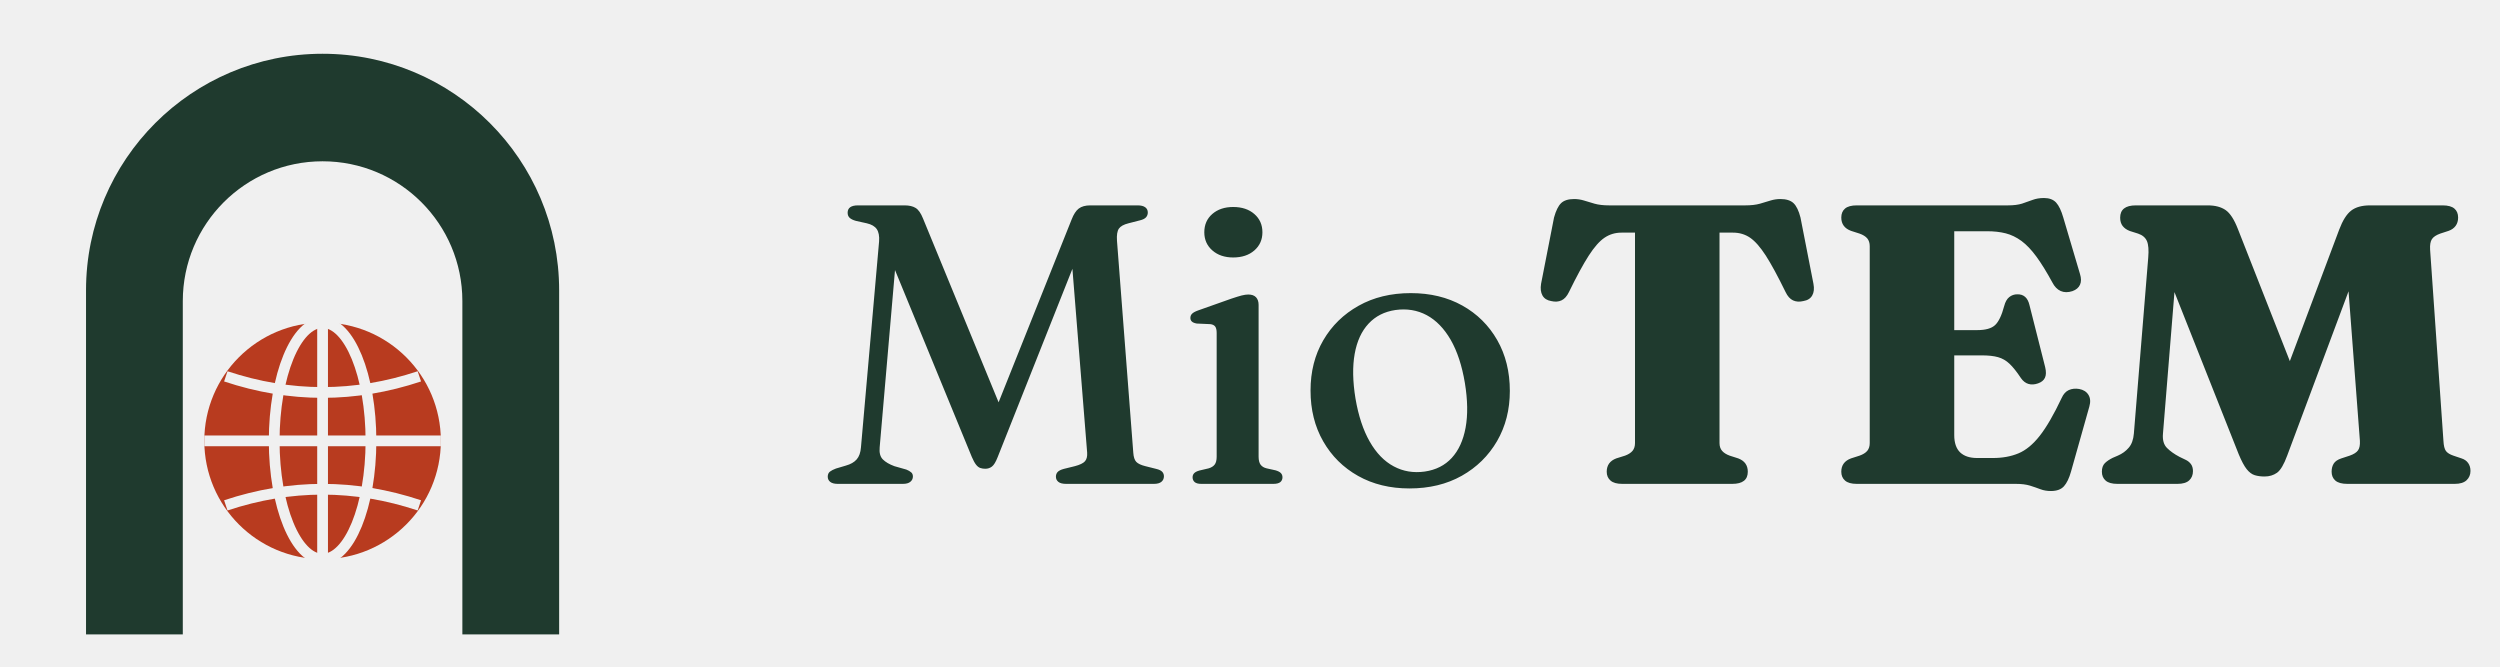
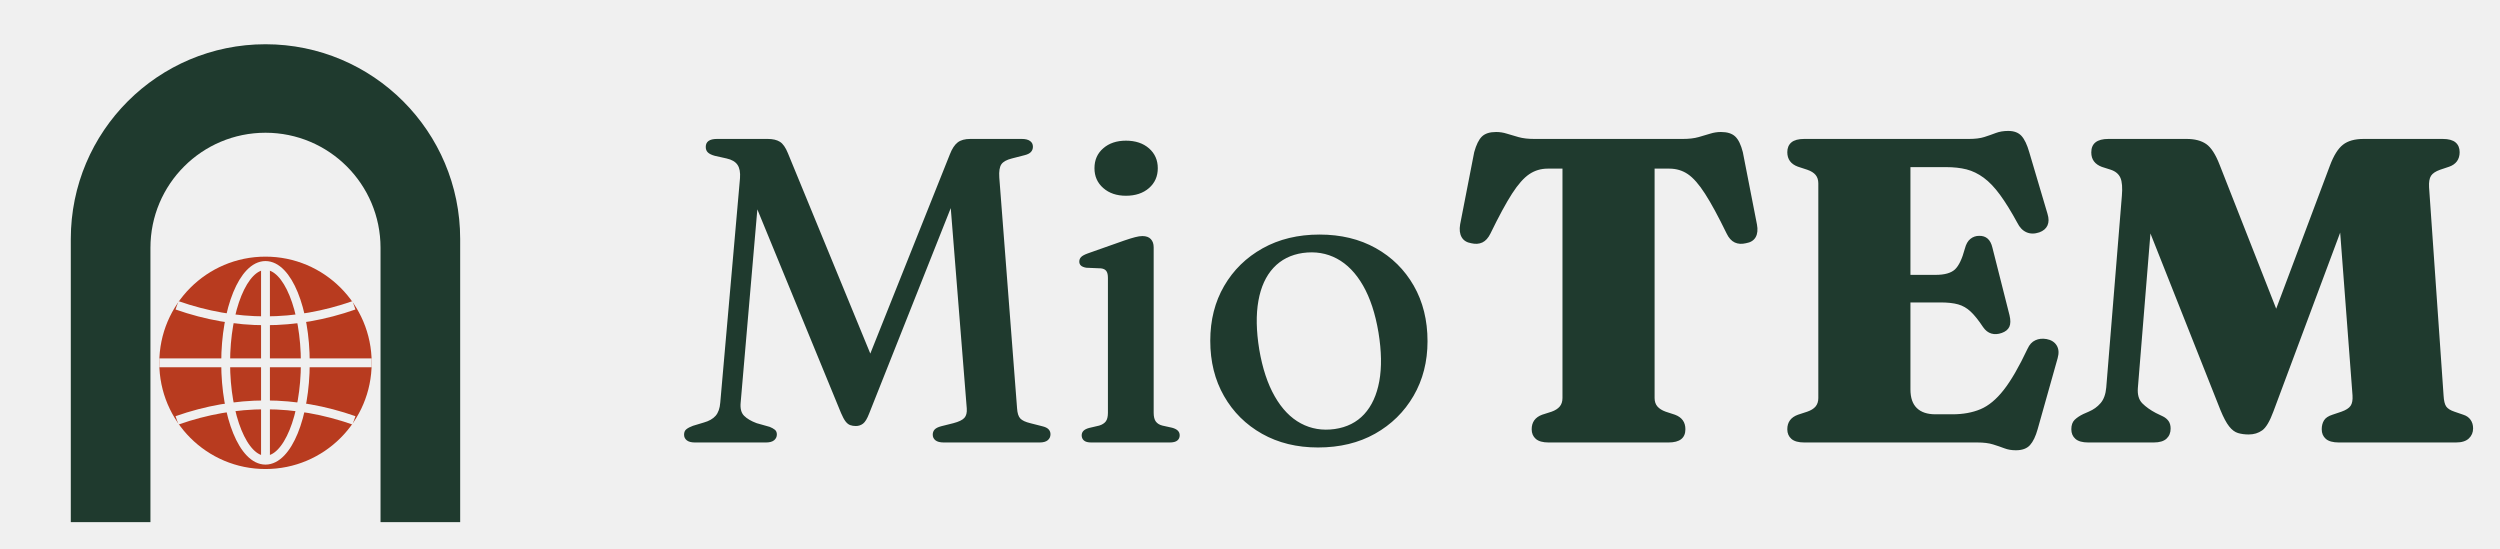
- <svg xmlns="http://www.w3.org/2000/svg" viewBox="0 0 465 124" width="465" height="124" role="img" aria-label="MioTEM">
+ <svg xmlns="http://www.w3.org/2000/svg" viewBox="0 0 565 124" width="565" height="124" role="img" aria-label="MioTEM">
  <mask id="m1" maskUnits="userSpaceOnUse" x="0" y="0" width="120" height="124">
    <rect width="120" height="124" fill="#fff" />
    <g fill="none" stroke="#000" stroke-width="2">
      <ellipse cx="60" cy="82" rx="9" ry="22" />
      <line x1="60" y1="60" x2="60" y2="104" />
-       <line x1="38" y1="82" x2="82" y2="82" />
-       <path d="M42 70Q60 76 78 70M42 94Q60 88 78 94" />
+       <line x1="36" y1="82" x2="84" y2="82" />
+       <path d="M40 69Q60 76 80 69M40 95Q60 88 80 95" />
    </g>
  </mask>
  <path fill-rule="evenodd" fill="#1F3A2E" d="M16 118V54A44 44 0 0 1 104 54V118ZM34 118V56A26 26 0 0 1 86 56V118Z" />
-   <circle cx="60" cy="82" r="22" fill="#B83B1F" mask="url(#m1)" />
-   <path fill="#1F3A2E" d="M185.74 74.83 199.32 40.83Q199.88 39.38 200.65 38.79Q201.43 38.2 202.8 38.2H211.61Q212.53 38.2 213.01 38.55Q213.49 38.9 213.49 39.53Q213.49 40.05 213.16 40.42Q212.83 40.79 212.05 40.98L209.91 41.53Q208.57 41.86 208.11 42.53Q207.65 43.2 207.76 44.79L210.79 84.19Q210.87 85.41 211.35 85.91Q211.83 86.41 213.05 86.71L215.08 87.22Q215.86 87.41 216.18 87.76Q216.49 88.11 216.49 88.59Q216.49 89.22 216.03 89.61Q215.57 90 214.64 90H198.29Q197.32 90 196.86 89.63Q196.4 89.26 196.4 88.67Q196.4 88.15 196.71 87.8Q197.03 87.45 197.84 87.22L199.91 86.71Q201.32 86.34 201.8 85.8Q202.28 85.26 202.21 84.19L199.47 50L185.56 85.04Q185.04 86.37 184.5 86.78Q183.97 87.19 183.26 87.19Q182.75 87.19 182.32 87.04Q181.9 86.89 181.53 86.41Q181.16 85.93 180.75 84.97L166.47 50.23L163.62 83.19Q163.47 84.71 164.21 85.45Q164.95 86.19 166.36 86.71L168.58 87.34Q169.13 87.56 169.46 87.84Q169.8 88.11 169.8 88.63Q169.8 89.22 169.33 89.61Q168.87 90 167.95 90H155.81Q154.89 90 154.42 89.63Q153.96 89.26 153.96 88.67Q153.96 88.04 154.37 87.72Q154.78 87.41 155.48 87.15L157.33 86.6Q158.66 86.23 159.34 85.45Q160.03 84.67 160.14 83.19L163.51 44.9Q163.62 43.42 163.08 42.62Q162.54 41.83 161.21 41.53L159.22 41.09Q158.4 40.86 158.03 40.51Q157.66 40.16 157.66 39.57Q157.66 38.2 159.59 38.2H168.24Q169.54 38.2 170.31 38.68Q171.09 39.16 171.68 40.64Z M234.1 56.7V84.93Q234.1 85.93 234.47 86.43Q234.84 86.93 235.58 87.11L237.25 87.48Q237.91 87.67 238.23 87.98Q238.54 88.3 238.54 88.78Q238.54 89.33 238.14 89.67Q237.73 90 236.84 90H223.45Q222.6 90 222.21 89.67Q221.82 89.33 221.82 88.78Q221.82 88.33 222.11 88.02Q222.41 87.71 223.08 87.52L224.82 87.11Q225.56 86.89 225.93 86.41Q226.3 85.93 226.3 84.93V61.92Q226.3 61.1 226.02 60.73Q225.74 60.36 225.11 60.29L222.6 60.18Q221.97 60.07 221.69 59.81Q221.41 59.55 221.41 59.14Q221.41 58.66 221.73 58.35Q222.04 58.03 222.85 57.74L229.03 55.55Q230.22 55.15 230.94 54.96Q231.66 54.78 232.18 54.78Q233.14 54.78 233.62 55.29Q234.1 55.81 234.1 56.7ZM229.37 47.89Q227 47.89 225.5 46.58Q224 45.27 224 43.2Q224 41.09 225.5 39.79Q227 38.5 229.37 38.5Q231.81 38.5 233.31 39.81Q234.81 41.12 234.81 43.2Q234.81 45.27 233.31 46.58Q231.81 47.89 229.37 47.89Z M262.41 54.52Q267.85 54.52 271.99 56.83Q276.13 59.14 278.48 63.25Q280.83 67.36 280.83 72.72Q280.83 77.94 278.45 82.05Q276.06 86.15 271.88 88.5Q267.7 90.85 262.15 90.85Q256.75 90.85 252.6 88.52Q248.46 86.19 246.11 82.08Q243.76 77.97 243.76 72.65Q243.76 67.36 246.13 63.29Q248.5 59.22 252.7 56.87Q256.89 54.52 262.41 54.52ZM265 87.71Q268.11 87.26 270.03 85.17Q271.95 83.08 272.6 79.55Q273.25 76.01 272.47 71.24Q271.66 66.39 269.83 63.21Q267.99 60.03 265.37 58.62Q262.74 57.22 259.56 57.66Q256.49 58.11 254.55 60.2Q252.6 62.29 251.97 65.82Q251.34 69.35 252.12 74.13Q252.94 78.94 254.77 82.14Q256.6 85.34 259.23 86.74Q261.85 88.15 265 87.71Z M299.3 38.2H324.64Q326.23 38.2 327.34 37.89Q328.45 37.57 329.34 37.29Q330.23 37.02 331.15 37.02Q332.78 37.02 333.6 37.79Q334.41 38.57 334.89 40.46L337.3 52.78Q337.56 54.11 337.07 54.96Q336.59 55.81 335.41 56Q334.34 56.26 333.5 55.87Q332.67 55.48 332.12 54.33Q329.97 49.93 328.44 47.54Q326.9 45.16 325.51 44.21Q324.12 43.27 322.35 43.27H319.83V82.42Q319.83 83.3 320.31 83.86Q320.79 84.41 321.72 84.75L323.31 85.26Q325.09 85.93 325.09 87.74Q325.09 90 322.2 90H301.74Q300.26 90 299.56 89.39Q298.85 88.78 298.85 87.74Q298.85 85.93 300.63 85.26L302.26 84.75Q303.18 84.41 303.65 83.86Q304.11 83.3 304.11 82.42V43.27H301.59Q299.85 43.27 298.45 44.21Q297.04 45.16 295.51 47.54Q293.97 49.93 291.82 54.33Q291.27 55.48 290.44 55.87Q289.6 56.26 288.53 56Q287.38 55.81 286.9 54.96Q286.42 54.11 286.64 52.78L289.05 40.46Q289.57 38.57 290.36 37.79Q291.16 37.02 292.79 37.02Q293.71 37.02 294.6 37.29Q295.49 37.57 296.6 37.89Q297.71 38.2 299.3 38.2Z M342.48 40.46Q342.48 39.38 343.18 38.79Q343.88 38.2 345.36 38.2H373.48Q375.07 38.2 376.11 37.87Q377.15 37.53 378.07 37.18Q379 36.83 380.18 36.83Q381.66 36.83 382.44 37.68Q383.21 38.53 383.77 40.46L386.88 50.97Q387.25 52.15 386.88 52.96Q386.51 53.78 385.47 54.15Q384.25 54.55 383.29 54.13Q382.33 53.7 381.73 52.52Q380.14 49.6 378.77 47.73Q377.4 45.86 376 44.82Q374.59 43.79 373.06 43.4Q371.52 43.01 369.6 43.01H363.49V61.4H367.78Q370.08 61.4 371.08 60.47Q372.08 59.55 372.78 56.92Q373.08 55.77 373.72 55.26Q374.37 54.74 375.22 54.74Q377 54.7 377.48 56.74L380.4 68.28Q380.7 69.54 380.36 70.26Q380.03 70.98 379.07 71.31Q378.11 71.65 377.29 71.41Q376.48 71.17 375.89 70.32Q374.74 68.58 373.78 67.67Q372.82 66.76 371.63 66.43Q370.45 66.1 368.6 66.1H363.49V80.94Q363.49 83.08 364.58 84.14Q365.68 85.19 367.75 85.19H370.67Q373.37 85.19 375.44 84.32Q377.52 83.45 379.4 81.05Q381.29 78.64 383.47 74.02Q383.95 72.94 384.8 72.55Q385.66 72.17 386.73 72.35Q387.91 72.57 388.45 73.44Q388.99 74.31 388.62 75.61L385.21 87.71Q384.69 89.56 383.9 90.44Q383.1 91.33 381.47 91.33Q380.4 91.33 379.53 91Q378.66 90.67 377.59 90.33Q376.52 90 374.93 90H345.36Q343.88 90 343.18 89.39Q342.48 88.78 342.48 87.74Q342.48 85.93 344.29 85.26L345.88 84.75Q346.84 84.41 347.31 83.86Q347.77 83.3 347.77 82.42V45.79Q347.77 44.9 347.31 44.34Q346.84 43.79 345.88 43.45L344.29 42.94Q342.48 42.27 342.48 40.46Z M425.91 67.17 435.09 42.71Q436.05 40.16 437.31 39.18Q438.57 38.2 440.82 38.2H454.33Q455.81 38.2 456.51 38.79Q457.21 39.38 457.21 40.46Q457.21 41.38 456.75 42.01Q456.29 42.64 455.44 42.94L453.88 43.45Q452.74 43.86 452.33 44.49Q451.92 45.12 452 46.45L454.48 82.01Q454.55 83.34 454.94 83.88Q455.33 84.41 456.33 84.75L457.84 85.26Q458.66 85.52 459.08 86.13Q459.51 86.74 459.51 87.59Q459.51 88.63 458.79 89.32Q458.06 90 456.58 90H436.6Q435.09 90 434.38 89.39Q433.68 88.78 433.68 87.74Q433.68 86.86 434.07 86.23Q434.46 85.6 435.49 85.26L437.05 84.75Q438.2 84.34 438.6 83.75Q439.01 83.16 438.94 81.97L436.83 54.18L425.43 84.71Q424.51 87.22 423.53 87.93Q422.54 88.63 421.21 88.63Q420.21 88.63 419.4 88.39Q418.59 88.15 417.88 87.26Q417.18 86.37 416.4 84.49L404.45 54.33L402.31 80.68Q402.16 82.42 403.06 83.32Q403.97 84.23 405.38 84.97L406.6 85.56Q407.19 85.86 407.54 86.36Q407.89 86.86 407.89 87.63Q407.89 88.7 407.19 89.35Q406.49 90 405.01 90H393.83Q392.35 90 391.65 89.39Q390.95 88.78 390.95 87.74Q390.95 86.71 391.5 86.15Q392.06 85.6 392.98 85.15L393.91 84.75Q395.13 84.23 395.94 83.28Q396.76 82.34 396.9 80.64L399.57 47.93Q399.75 45.82 399.33 44.84Q398.9 43.86 397.68 43.45L396.16 42.97Q395.28 42.64 394.81 42.03Q394.35 41.42 394.35 40.49Q394.35 38.2 397.27 38.2H410.63Q412.7 38.2 413.96 39.07Q415.22 39.94 416.25 42.6Z" />
+   <circle cx="60" cy="82" r="24" fill="#B83B1F" mask="url(#m1)" />
+   <path fill="#1F3A2E" d="M196.69 79.91 214.67 34.88Q215.41 32.97 216.44 32.18Q217.46 31.4 219.28 31.4H230.94Q232.16 31.4 232.8 31.87Q233.44 32.33 233.44 33.16Q233.44 33.85 233 34.34Q232.56 34.83 231.53 35.08L228.69 35.81Q226.92 36.25 226.31 37.13Q225.7 38.02 225.84 40.12L229.86 92.31Q229.96 93.92 230.6 94.59Q231.23 95.25 232.85 95.64L235.55 96.33Q236.57 96.57 236.99 97.04Q237.41 97.5 237.41 98.14Q237.41 98.97 236.79 99.49Q236.18 100 234.96 100H213.3Q212.03 100 211.41 99.51Q210.8 99.02 210.8 98.24Q210.8 97.55 211.22 97.08Q211.63 96.62 212.71 96.33L215.46 95.64Q217.32 95.15 217.95 94.44Q218.59 93.73 218.49 92.31L214.87 47.03L196.44 93.43Q195.76 95.2 195.05 95.74Q194.34 96.28 193.41 96.28Q192.72 96.28 192.16 96.08Q191.59 95.88 191.1 95.25Q190.61 94.61 190.07 93.34L171.16 47.32L167.39 90.98Q167.19 92.99 168.17 93.97Q169.15 94.95 171.01 95.64L173.95 96.47Q174.69 96.77 175.13 97.13Q175.57 97.5 175.57 98.19Q175.57 98.97 174.96 99.49Q174.34 100 173.12 100H157.05Q155.82 100 155.21 99.51Q154.6 99.02 154.6 98.24Q154.6 97.4 155.14 96.99Q155.68 96.57 156.61 96.23L159.06 95.49Q160.82 95 161.73 93.97Q162.63 92.94 162.78 90.98L167.24 40.27Q167.39 38.31 166.68 37.26Q165.97 36.2 164.2 35.81L161.56 35.22Q160.48 34.93 159.99 34.46Q159.5 34 159.5 33.21Q159.5 31.4 162.04 31.4H173.51Q175.23 31.4 176.25 32.04Q177.28 32.67 178.07 34.63Z M260.73 55.9V93.29Q260.73 94.61 261.22 95.27Q261.71 95.93 262.69 96.18L264.9 96.67Q265.78 96.91 266.19 97.33Q266.61 97.75 266.61 98.38Q266.61 99.12 266.07 99.56Q265.53 100 264.36 100H246.62Q245.49 100 244.98 99.56Q244.46 99.12 244.46 98.38Q244.46 97.8 244.85 97.38Q245.25 96.96 246.13 96.72L248.43 96.18Q249.41 95.88 249.9 95.25Q250.39 94.61 250.39 93.29V62.81Q250.39 61.73 250.02 61.24Q249.66 60.75 248.82 60.65L245.49 60.51Q244.66 60.36 244.29 60.02Q243.92 59.67 243.92 59.13Q243.92 58.5 244.34 58.08Q244.76 57.66 245.84 57.27L254.02 54.38Q255.59 53.84 256.54 53.6Q257.5 53.35 258.18 53.35Q259.46 53.35 260.09 54.04Q260.73 54.72 260.73 55.9ZM254.46 44.24Q251.32 44.24 249.34 42.5Q247.35 40.76 247.35 38.02Q247.35 35.22 249.34 33.51Q251.32 31.79 254.46 31.79Q257.69 31.79 259.68 33.53Q261.66 35.27 261.66 38.02Q261.66 40.76 259.68 42.5Q257.69 44.24 254.46 44.24Z M298.22 53.01Q305.42 53.01 310.91 56.07Q316.39 59.13 319.51 64.57Q322.62 70.01 322.62 77.12Q322.62 84.03 319.46 89.47Q316.3 94.9 310.76 98.02Q305.22 101.13 297.87 101.13Q290.72 101.13 285.23 98.04Q279.74 94.95 276.63 89.51Q273.52 84.08 273.52 77.02Q273.52 70.01 276.66 64.62Q279.79 59.23 285.35 56.12Q290.92 53.01 298.22 53.01ZM301.65 96.96Q305.76 96.37 308.31 93.61Q310.86 90.84 311.72 86.16Q312.57 81.48 311.54 75.16Q310.47 68.74 308.04 64.52Q305.62 60.31 302.14 58.45Q298.66 56.59 294.44 57.17Q290.38 57.76 287.8 60.53Q285.23 63.3 284.4 67.98Q283.56 72.66 284.59 78.98Q285.67 85.35 288.1 89.59Q290.52 93.83 294 95.69Q297.48 97.55 301.65 96.96Z M346.75 31.4H380.31Q382.42 31.4 383.89 30.98Q385.36 30.57 386.53 30.2Q387.71 29.83 388.94 29.83Q391.09 29.83 392.17 30.86Q393.25 31.89 393.88 34.39L397.07 50.71Q397.41 52.47 396.78 53.6Q396.14 54.72 394.57 54.97Q393.15 55.31 392.05 54.8Q390.94 54.28 390.21 52.76Q387.37 46.93 385.33 43.77Q383.3 40.61 381.46 39.36Q379.62 38.11 377.27 38.11H373.94V89.95Q373.94 91.13 374.58 91.87Q375.22 92.6 376.44 93.04L378.55 93.73Q380.9 94.61 380.9 97.01Q380.9 100 377.08 100H349.98Q348.02 100 347.09 99.19Q346.16 98.38 346.16 97.01Q346.16 94.61 348.51 93.73L350.67 93.04Q351.89 92.6 352.5 91.87Q353.12 91.13 353.12 89.95V38.11H349.78Q347.48 38.11 345.62 39.36Q343.76 40.61 341.72 43.77Q339.69 46.93 336.85 52.76Q336.11 54.28 335.01 54.8Q333.91 55.31 332.49 54.97Q330.97 54.72 330.33 53.6Q329.69 52.47 329.99 50.71L333.17 34.39Q333.86 31.89 334.91 30.86Q335.97 29.83 338.12 29.83Q339.35 29.83 340.52 30.2Q341.7 30.57 343.17 30.98Q344.64 31.4 346.75 31.4Z M403.93 34.39Q403.93 32.97 404.86 32.18Q405.79 31.4 407.75 31.4H444.99Q447.1 31.4 448.47 30.96Q449.84 30.52 451.07 30.05Q452.29 29.59 453.86 29.59Q455.82 29.59 456.85 30.71Q457.88 31.84 458.61 34.39L462.73 48.3Q463.22 49.87 462.73 50.95Q462.24 52.03 460.87 52.52Q459.25 53.06 457.98 52.49Q456.7 51.93 455.92 50.36Q453.81 46.49 452 44.02Q450.19 41.54 448.32 40.17Q446.46 38.8 444.43 38.28Q442.39 37.77 439.85 37.77H431.76V62.12H437.45Q440.48 62.12 441.81 60.9Q443.13 59.67 444.06 56.19Q444.45 54.67 445.31 53.99Q446.17 53.3 447.29 53.3Q449.65 53.25 450.28 55.95L454.15 71.24Q454.55 72.9 454.11 73.86Q453.66 74.81 452.39 75.25Q451.12 75.7 450.04 75.38Q448.96 75.06 448.18 73.93Q446.66 71.63 445.38 70.43Q444.11 69.23 442.54 68.79Q440.97 68.35 438.52 68.35H431.76V88Q431.76 90.84 433.21 92.23Q434.65 93.63 437.4 93.63H441.27Q444.84 93.63 447.59 92.48Q450.33 91.33 452.83 88.14Q455.33 84.96 458.22 78.83Q458.86 77.41 459.99 76.9Q461.11 76.38 462.53 76.63Q464.1 76.92 464.81 78.07Q465.52 79.22 465.03 80.94L460.52 96.96Q459.84 99.41 458.78 100.59Q457.73 101.76 455.58 101.76Q454.15 101.76 453 101.32Q451.85 100.88 450.43 100.44Q449.01 100 446.9 100H407.75Q405.79 100 404.86 99.19Q403.93 98.38 403.93 97.01Q403.93 94.61 406.33 93.73L408.44 93.04Q409.71 92.6 410.32 91.87Q410.94 91.13 410.94 89.95V41.45Q410.94 40.27 410.32 39.53Q409.71 38.8 408.44 38.36L406.33 37.67Q403.93 36.79 403.93 34.39Z M514.42 69.77 526.58 37.38Q527.85 34 529.52 32.7Q531.18 31.4 534.17 31.4H552.06Q554.02 31.4 554.95 32.18Q555.88 32.97 555.88 34.39Q555.88 35.61 555.27 36.45Q554.65 37.28 553.53 37.67L551.47 38.36Q549.95 38.9 549.41 39.73Q548.87 40.56 548.97 42.33L552.25 89.42Q552.35 91.18 552.86 91.89Q553.38 92.6 554.7 93.04L556.71 93.73Q557.79 94.07 558.35 94.88Q558.92 95.69 558.92 96.81Q558.92 98.19 557.96 99.09Q557 100 555.05 100H528.59Q526.58 100 525.64 99.19Q524.71 98.38 524.71 97.01Q524.71 95.83 525.23 95Q525.74 94.17 527.12 93.73L529.17 93.04Q530.69 92.5 531.23 91.72Q531.77 90.94 531.67 89.37L528.88 52.57L513.79 92.99Q512.56 96.33 511.26 97.26Q509.97 98.19 508.2 98.19Q506.88 98.19 505.8 97.87Q504.72 97.55 503.79 96.37Q502.86 95.2 501.83 92.7L486 52.76L483.16 87.65Q482.97 89.95 484.17 91.16Q485.37 92.36 487.23 93.34L488.85 94.12Q489.63 94.51 490.1 95.17Q490.56 95.83 490.56 96.86Q490.56 98.28 489.63 99.14Q488.7 100 486.74 100H471.94Q469.98 100 469.05 99.19Q468.12 98.38 468.12 97.01Q468.12 95.64 468.85 94.9Q469.59 94.17 470.81 93.58L472.04 93.04Q473.66 92.36 474.73 91.11Q475.81 89.86 476.01 87.6L479.54 44.29Q479.78 41.49 479.22 40.2Q478.65 38.9 477.04 38.36L475.03 37.72Q473.85 37.28 473.24 36.47Q472.63 35.66 472.63 34.44Q472.63 31.4 476.5 31.4H494.19Q496.93 31.4 498.6 32.55Q500.26 33.7 501.63 37.23Z" />
</svg>
